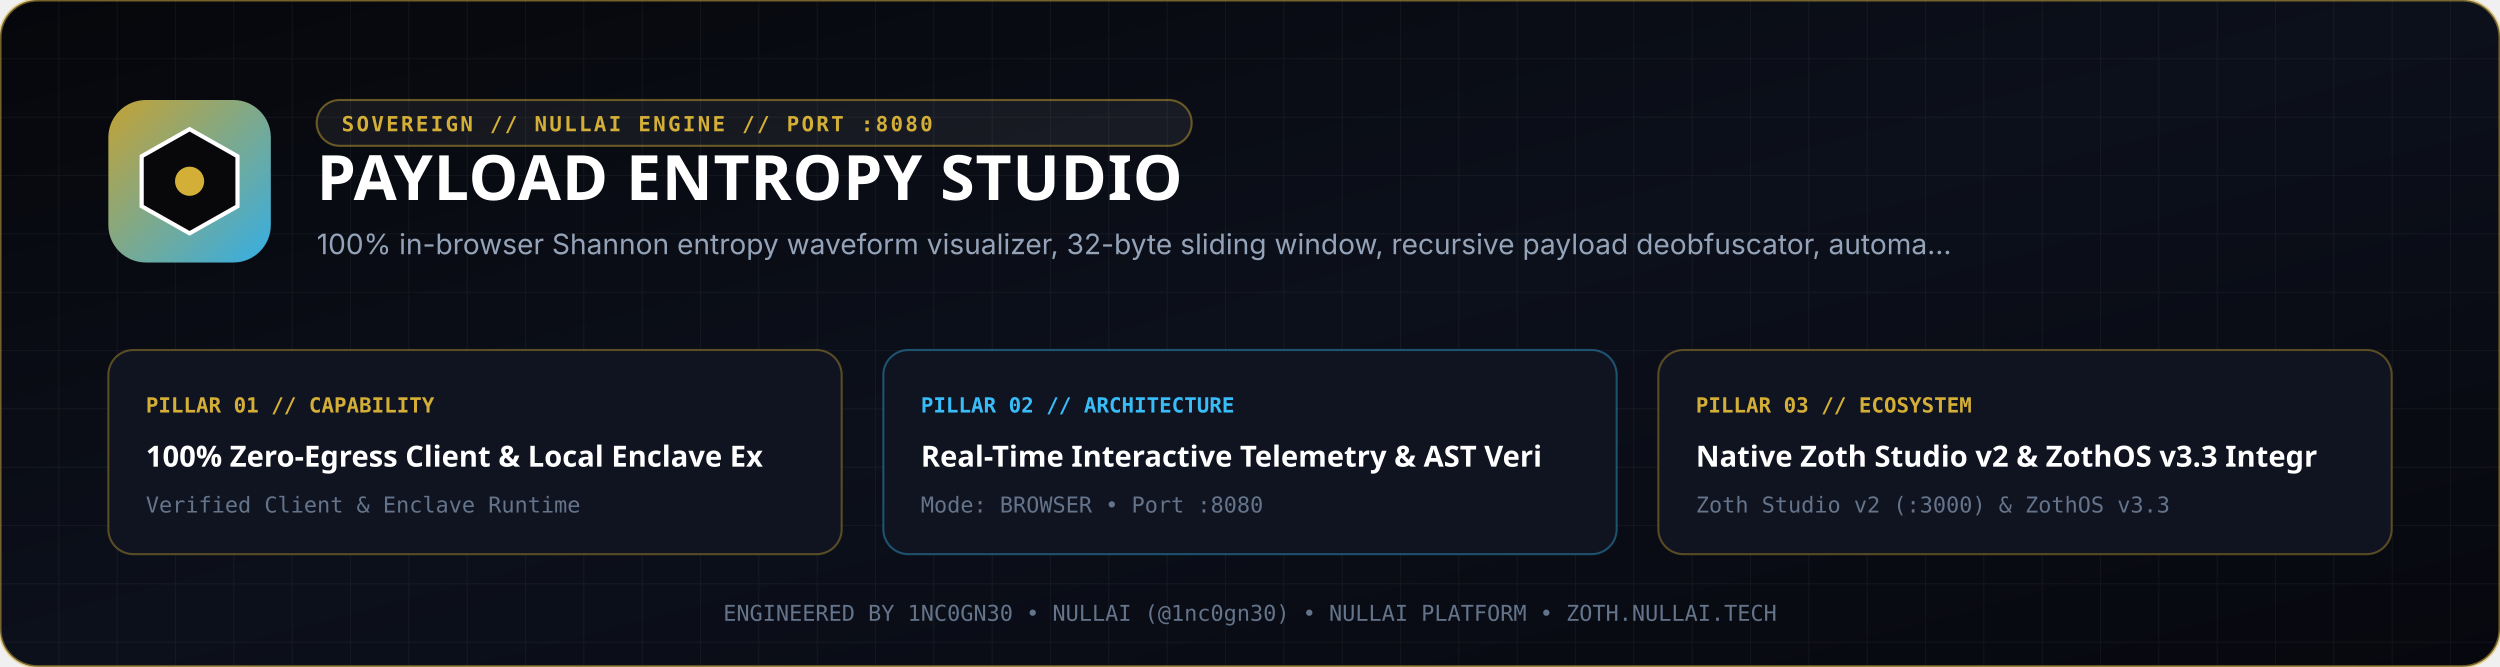
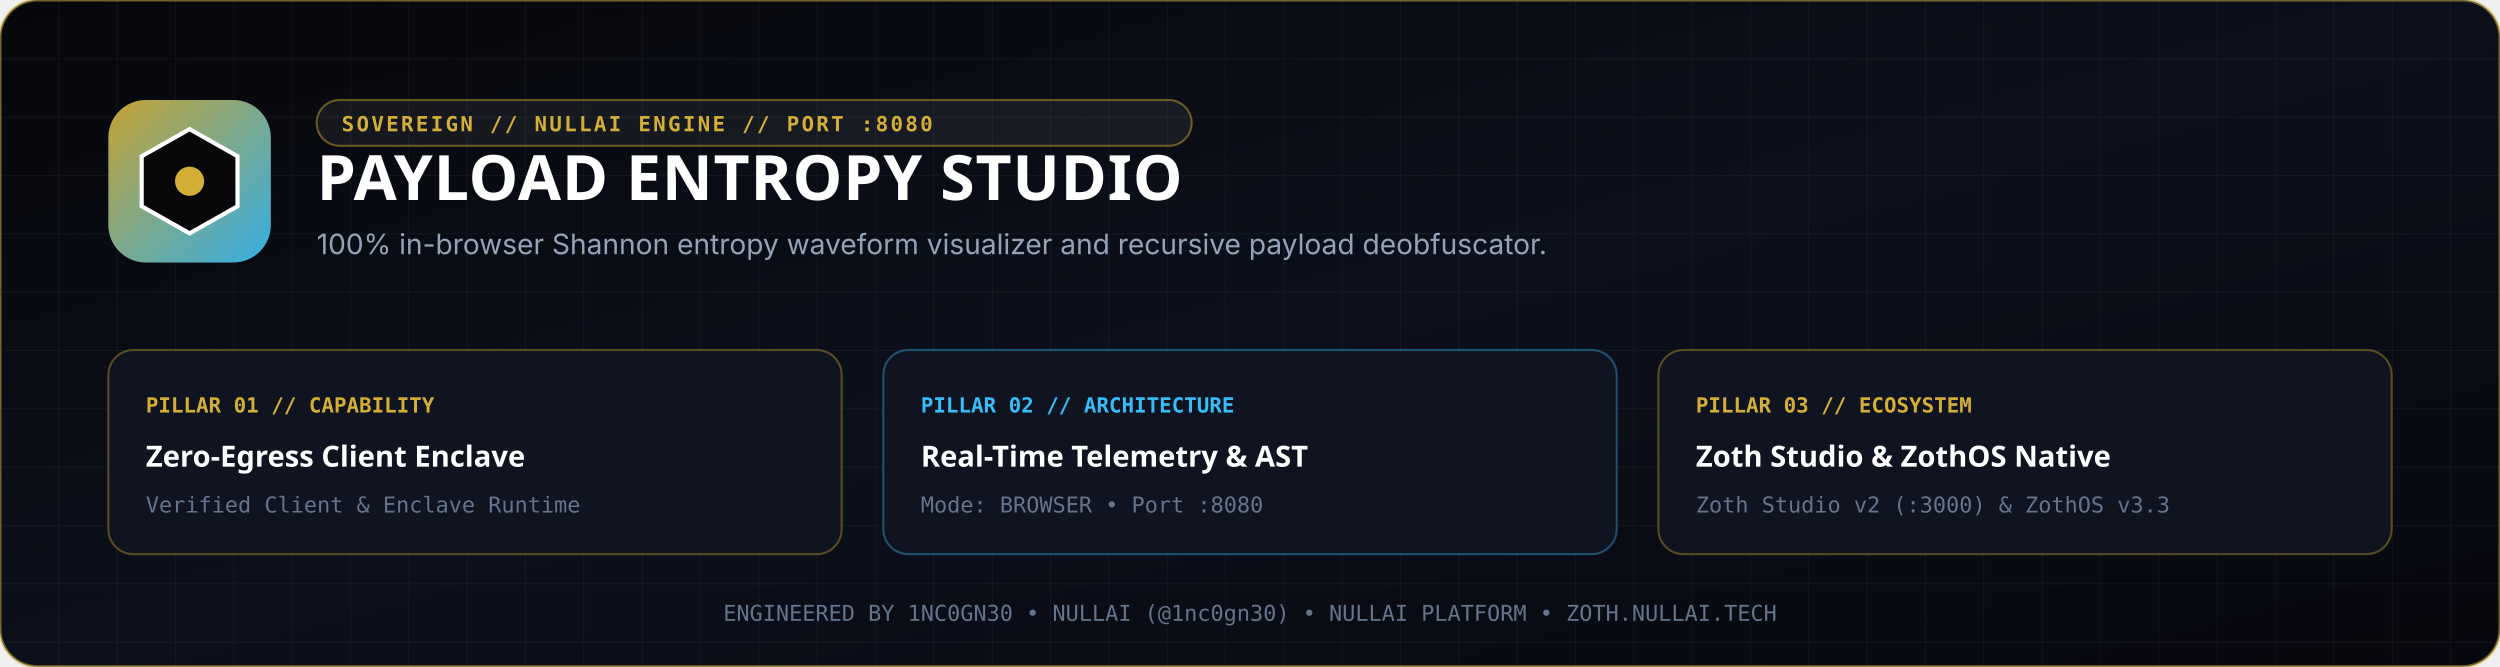
<svg xmlns="http://www.w3.org/2000/svg" viewBox="0 0 1200 320" width="100%" height="100%">
  <defs>
    <linearGradient id="bg" x1="0%" y1="0%" x2="100%" y2="100%">
      <stop offset="0%" stop-color="#06070B" />
      <stop offset="50%" stop-color="#0C101B" />
      <stop offset="100%" stop-color="#07080E" />
    </linearGradient>
    <linearGradient id="accent" x1="0%" y1="0%" x2="100%" y2="100%">
      <stop offset="0%" stop-color="#D4AF37" />
      <stop offset="100%" stop-color="#38BDF8" />
    </linearGradient>
    <pattern id="grid" width="28" height="28" patternUnits="userSpaceOnUse">
      <path d="M 28 0 L 0 0 0 28" fill="none" stroke="rgba(255,255,255,0.04)" stroke-width="1" />
    </pattern>
  </defs>
  <rect width="1200" height="320" rx="18" fill="url(#bg)" stroke="#D4AF37" stroke-opacity="0.5" stroke-width="1.5" />
  <rect width="1200" height="320" rx="18" fill="url(#grid)" />
  <g transform="translate(52, 48)">
    <rect width="78" height="78" rx="18" fill="url(#accent)" opacity="0.92" />
    <polygon points="39,14 62,27 62,51 39,64 16,51 16,27" fill="#08080B" stroke="#FFFFFF" stroke-width="2" />
    <circle cx="39" cy="39" r="7" fill="#D4AF37" />
  </g>
  <g transform="translate(152, 62)">
    <rect x="0" y="-14" width="420" height="22" rx="11" fill="rgba(255,255,255,0.06)" stroke="#D4AF37" stroke-opacity="0.45" />
    <text x="12" y="1" fill="#D4AF37" font-family="JetBrains Mono, monospace" font-size="10" font-weight="700" letter-spacing="1.1">SOVEREIGN // NULLAI ENGINE // PORT :8080</text>
    <text x="0" y="34" fill="#FFFFFF" font-family="Syne, Space Grotesk, sans-serif" font-size="30" font-weight="800" letter-spacing="0.4">PAYLOAD ENTROPY STUDIO</text>
-     <text x="0" y="60" fill="#94A3B8" font-family="Inter, sans-serif" font-size="13.5">100% in-browser Shannon entropy waveform visualizer, 32-byte sliding window, recursive payload deobfuscator, automa...</text>
+     <text x="0" y="60" fill="#94A3B8" font-family="Inter, sans-serif" font-size="13.5">100% in-browser Shannon entropy waveform visualizer and recursive payload deobfuscator.</text>
  </g>
  <g transform="translate(52, 168)">
    <rect x="0" y="0" width="352" height="98" rx="12" fill="#101320" stroke="#D4AF37" stroke-opacity="0.38" />
    <text x="18" y="30" fill="#D4AF37" font-family="JetBrains Mono, monospace" font-size="10" font-weight="700">PILLAR 01 // CAPABILITY</text>
-     <text x="18" y="56" fill="#FFFFFF" font-family="Space Grotesk, sans-serif" font-size="14" font-weight="700">100% Zero-Egress Client &amp; Local Enclave Ex</text>
+     <text x="18" y="56" fill="#FFFFFF" font-family="Space Grotesk, sans-serif" font-size="14" font-weight="700">Zero-Egress Client Enclave</text>
    <text x="18" y="78" fill="#64748B" font-family="JetBrains Mono, monospace" font-size="10.5">Verified Client &amp; Enclave Runtime</text>
    <rect x="372" y="0" width="352" height="98" rx="12" fill="#101320" stroke="#38BDF8" stroke-opacity="0.38" />
    <text x="390" y="30" fill="#38BDF8" font-family="JetBrains Mono, monospace" font-size="10" font-weight="700">PILLAR 02 // ARCHITECTURE</text>
-     <text x="390" y="56" fill="#FFFFFF" font-family="Space Grotesk, sans-serif" font-size="14" font-weight="700">Real-Time Interactive Telemetry &amp; AST Veri</text>
+     <text x="390" y="56" fill="#FFFFFF" font-family="Space Grotesk, sans-serif" font-size="14" font-weight="700">Real-Time Telemetry &amp; AST</text>
    <text x="390" y="78" fill="#64748B" font-family="JetBrains Mono, monospace" font-size="10.5">Mode: BROWSER • Port :8080</text>
    <rect x="744" y="0" width="352" height="98" rx="12" fill="#101320" stroke="#D4AF37" stroke-opacity="0.38" />
    <text x="762" y="30" fill="#D4AF37" font-family="JetBrains Mono, monospace" font-size="10" font-weight="700">PILLAR 03 // ECOSYSTEM</text>
-     <text x="762" y="56" fill="#FFFFFF" font-family="Space Grotesk, sans-serif" font-size="14" font-weight="700">Native Zoth Studio v2 &amp; ZothOS v3.3 Integr</text>
+     <text x="762" y="56" fill="#FFFFFF" font-family="Space Grotesk, sans-serif" font-size="14" font-weight="700">Zoth Studio &amp; ZothOS Native</text>
    <text x="762" y="78" fill="#64748B" font-family="JetBrains Mono, monospace" font-size="10.5">Zoth Studio v2 (:3000) &amp; ZothOS v3.3</text>
  </g>
  <text x="600" y="298" text-anchor="middle" fill="#64748B" font-family="JetBrains Mono, monospace" font-size="10.5">
    ENGINEERED BY 1NC0GN30 • NULLAI (@1nc0gn30)  •  NULLAI PLATFORM  •  ZOTH.NULLAI.TECH
  </text>
</svg>
